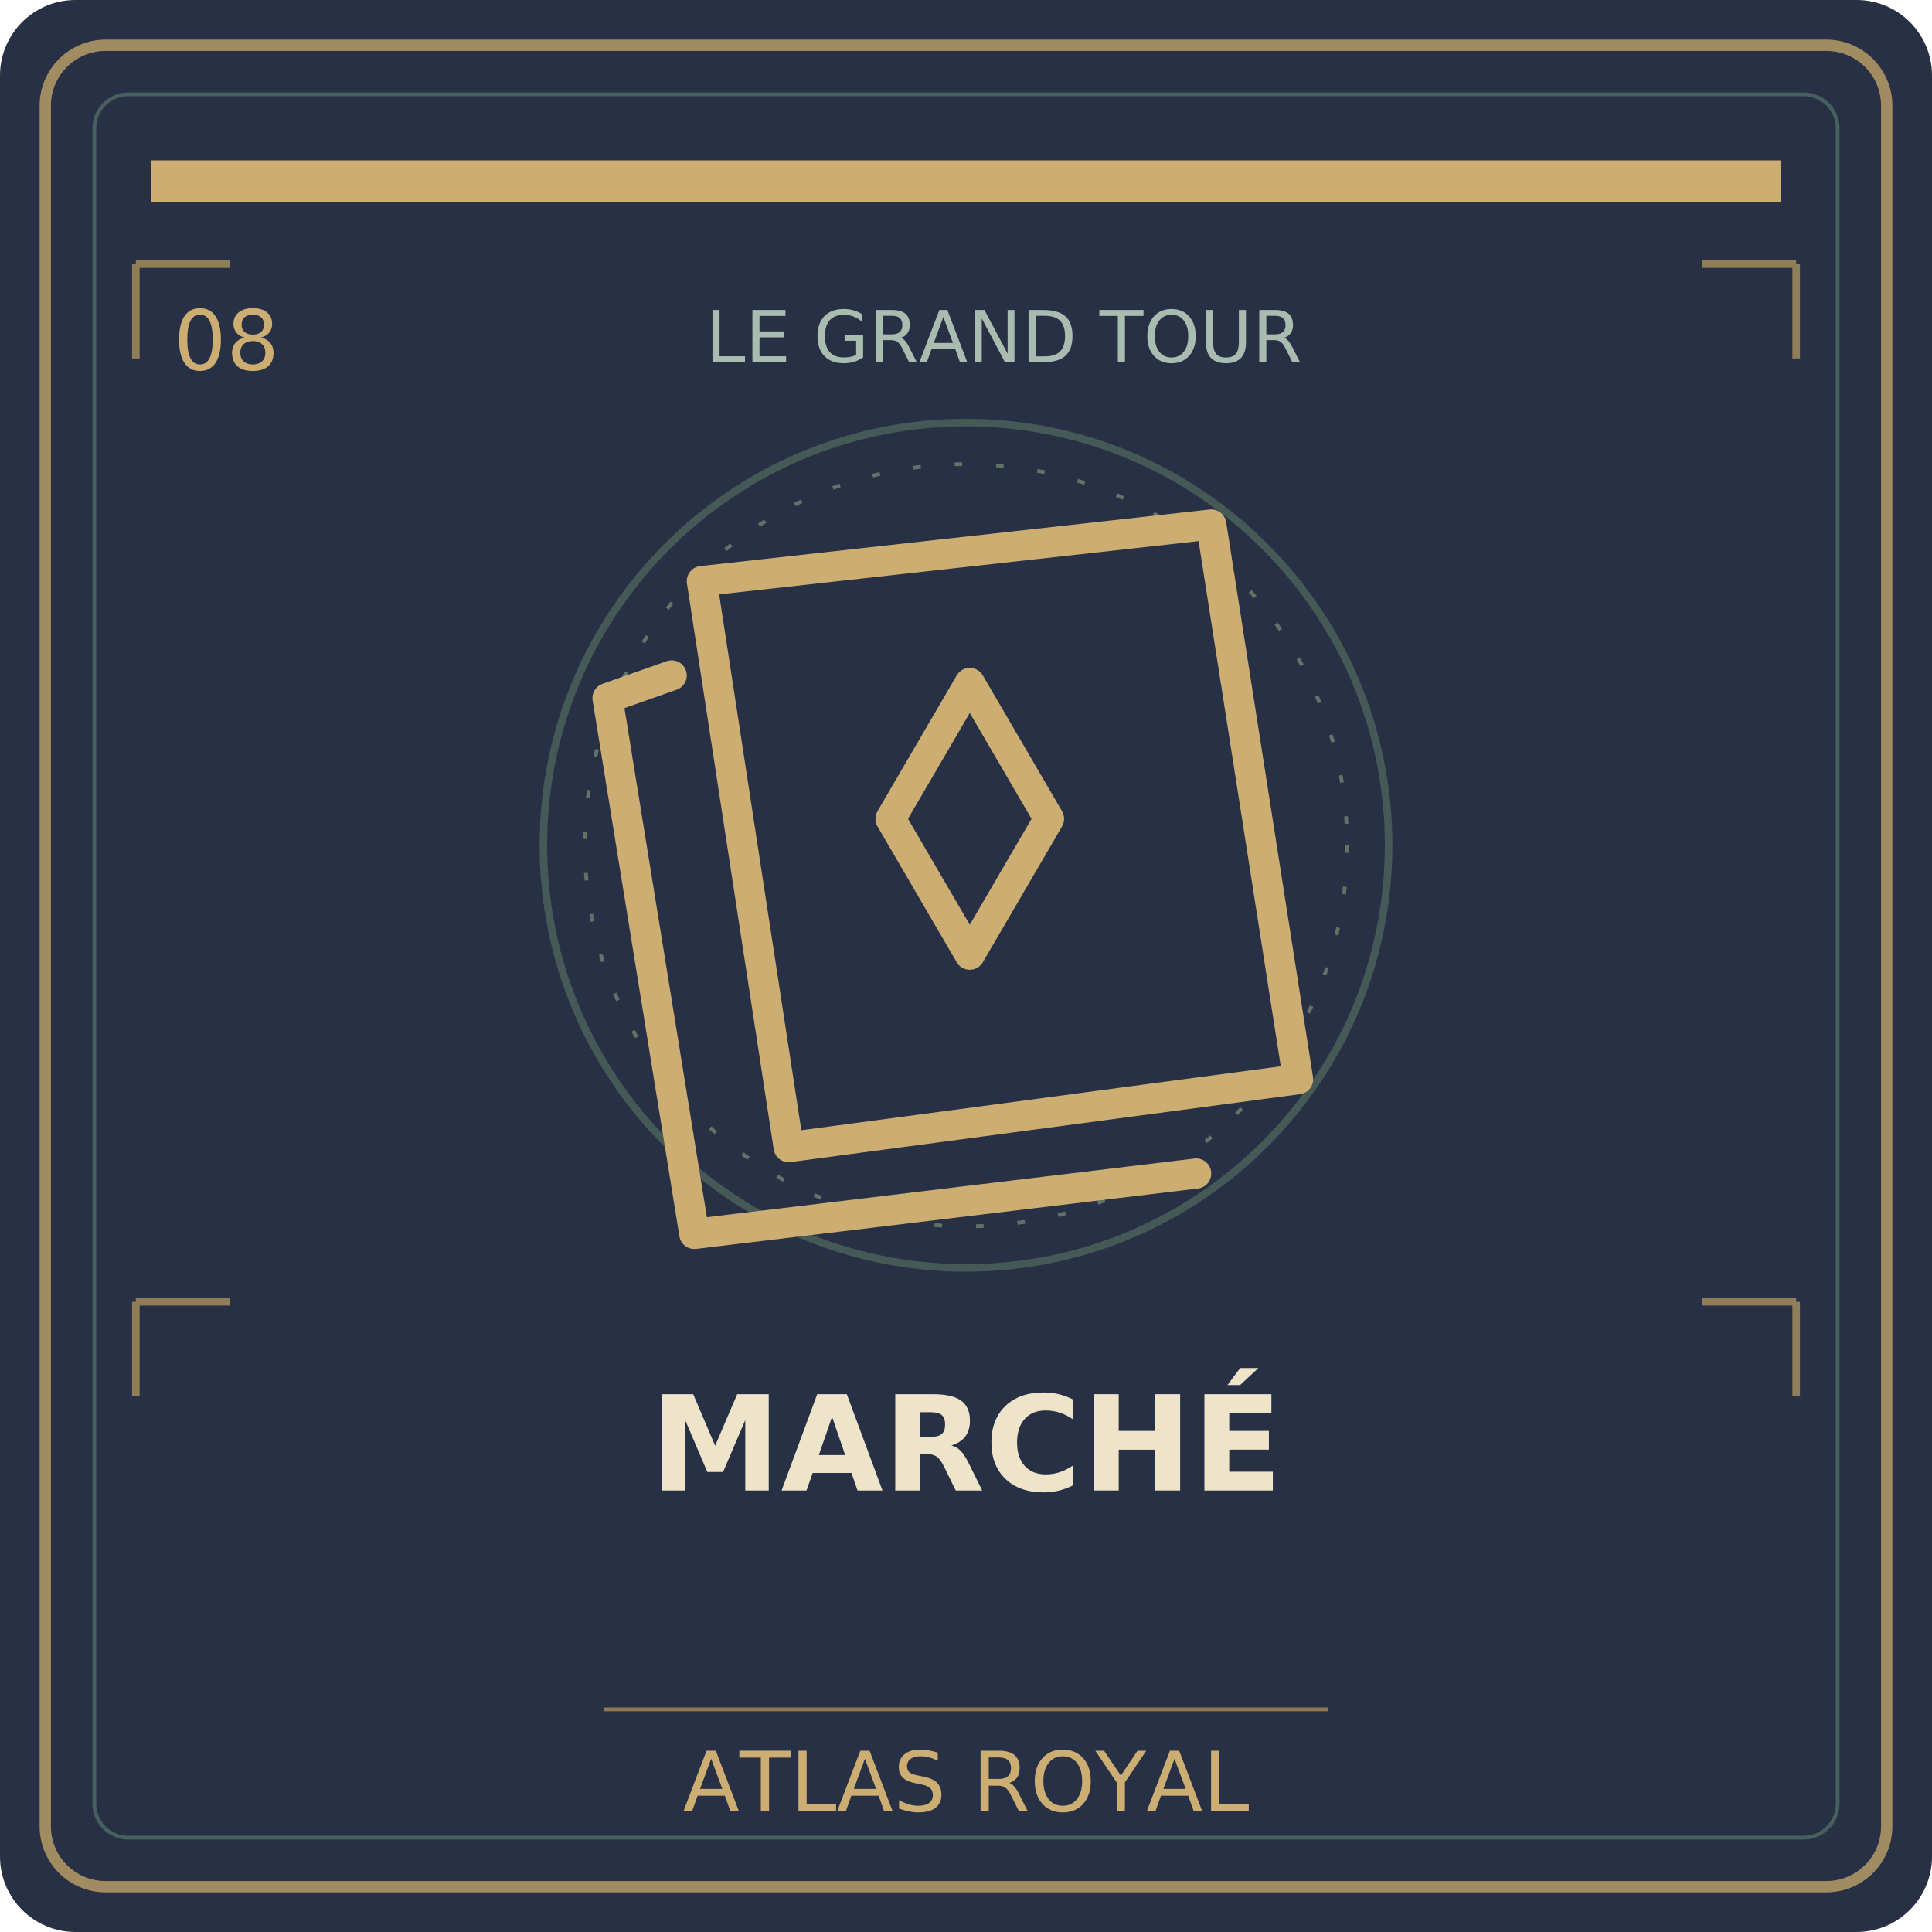
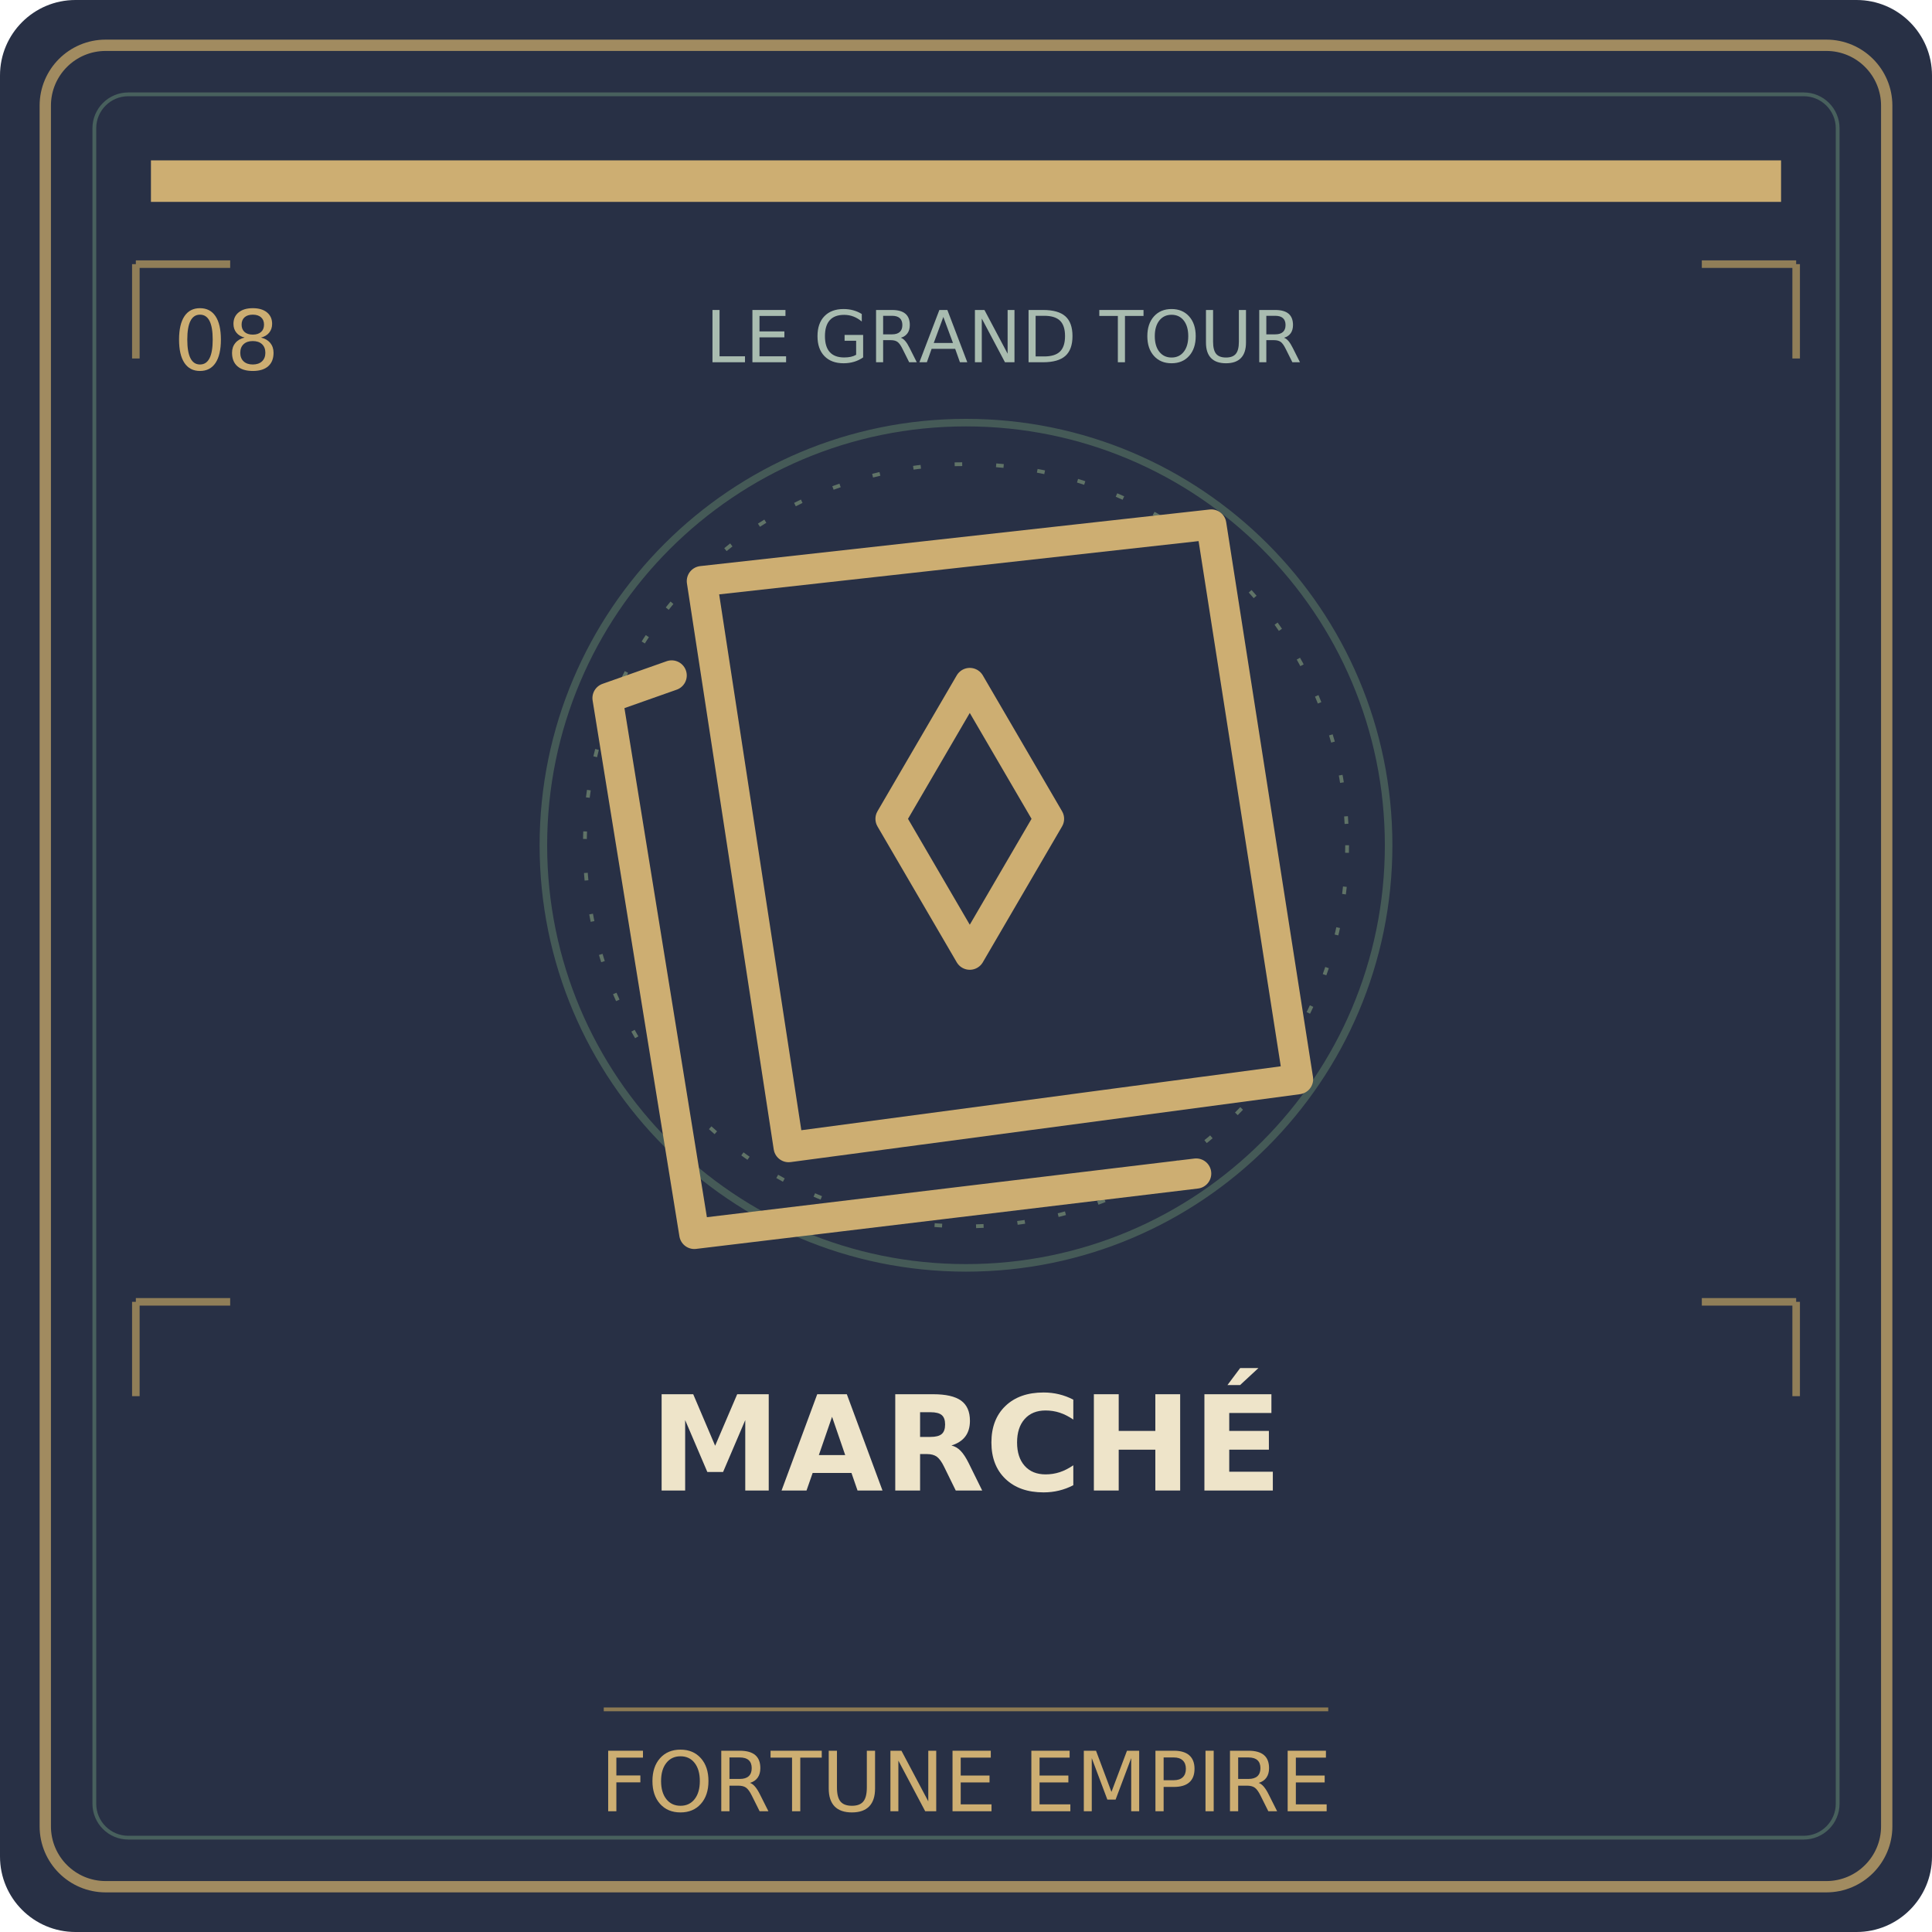
<svg xmlns="http://www.w3.org/2000/svg" width="768" height="768" viewBox="0 0 512 512" font-family="DejaVu Sans, sans-serif">
  <rect width="512" height="512" rx="20" fill="#283045" />
  <rect x="12" y="12" width="488" height="488" rx="16" fill="none" stroke="#a18b60" stroke-width="3" />
  <rect x="25" y="25" width="462" height="462" rx="9" fill="none" stroke="#48605d" />
  <path d="M40 48H472" stroke="#CDAE72" stroke-width="11" />
  <path d="M36 70h25m-25 0v25M476 70h-25m25 0v25" stroke="#907e58" stroke-width="2" fill="none" />
  <path d="M36 345h25m-25 0v25M476 345h-25m25 0v25" stroke="#907e58" stroke-width="2" fill="none" />
  <g fill="#CDAE72" aria-label="08" transform="translate(46.00293 98)">
    <path d="M651 1360Q495 1360 416.5 1206.5Q338 1053 338 745Q338 438 416.5 284.5Q495 131 651 131Q808 131 886.5 284.5Q965 438 965 745Q965 1053 886.5 1206.5Q808 1360 651 1360ZM651 1520Q902 1520 1034.5 1321.5Q1167 1123 1167 745Q1167 368 1034.5 169.5Q902 -29 651 -29Q400 -29 267.5 169.5Q135 368 135 745Q135 1123 267.5 1321.5Q400 1520 651 1520Z" transform="translate(0 0) scale(0.01074219 -0.01074219)" />
    <path d="M651 709Q507 709 424.5 632.0Q342 555 342 420Q342 285 424.5 208.0Q507 131 651 131Q795 131 878.0 208.5Q961 286 961 420Q961 555 878.5 632.0Q796 709 651 709ZM449 795Q319 827 246.5 916.0Q174 1005 174 1133Q174 1312 301.5 1416.0Q429 1520 651 1520Q874 1520 1001.0 1416.0Q1128 1312 1128 1133Q1128 1005 1055.5 916.0Q983 827 854 795Q1000 761 1081.5 662.0Q1163 563 1163 420Q1163 203 1030.5 87.0Q898 -29 651 -29Q404 -29 271.5 87.0Q139 203 139 420Q139 563 221.0 662.0Q303 761 449 795ZM375 1114Q375 998 447.5 933.0Q520 868 651 868Q781 868 854.5 933.0Q928 998 928 1114Q928 1230 854.5 1295.0Q781 1360 651 1360Q520 1360 447.5 1295.0Q375 1230 375 1114Z" transform="translate(13.99707 0) scale(0.01074219 -0.01074219)" />
  </g>
  <g fill="#a9bcb0" aria-label="LE GRAND TOUR" transform="translate(186.9478 96)">
    <path d="M201 1493H403V170H1130V0H201Z" transform="translate(0 0) scale(0.009277344 -0.009277344)" />
    <path d="M201 1493H1145V1323H403V881H1114V711H403V170H1163V0H201Z" transform="translate(10.58545 0) scale(0.009277344 -0.009277344)" />
    <path d="M1219 213V614H889V780H1419V139Q1302 56 1161.0 13.5Q1020 -29 860 -29Q510 -29 312.5 175.5Q115 380 115 745Q115 1111 312.5 1315.5Q510 1520 860 1520Q1006 1520 1137.5 1484.0Q1269 1448 1380 1378V1163Q1268 1258 1142.0 1306.0Q1016 1354 877 1354Q603 1354 465.5 1201.0Q328 1048 328 745Q328 443 465.5 290.0Q603 137 877 137Q984 137 1068.0 155.5Q1152 174 1219 213Z" transform="translate(28.62988 0) scale(0.009277344 -0.009277344)" />
    <path d="M909 700Q974 678 1035.5 606.0Q1097 534 1159 408L1364 0H1147L956 383Q882 533 812.5 582.0Q743 631 623 631H403V0H201V1493H657Q913 1493 1039.0 1386.0Q1165 1279 1165 1063Q1165 922 1099.5 829.0Q1034 736 909 700ZM403 1327V797H657Q803 797 877.5 864.5Q952 932 952 1063Q952 1194 877.5 1260.5Q803 1327 657 1327Z" transform="translate(43.35303 0) scale(0.009277344 -0.009277344)" />
    <path d="M700 1294 426 551H975ZM586 1493H815L1384 0H1174L1038 383H365L229 0H16Z" transform="translate(56.55469 0) scale(0.009277344 -0.009277344)" />
    <path d="M201 1493H473L1135 244V1493H1331V0H1059L397 1249V0H201Z" transform="translate(69.55225 0) scale(0.009277344 -0.009277344)" />
    <path d="M403 1327V166H647Q956 166 1099.5 306.0Q1243 446 1243 748Q1243 1048 1099.5 1187.5Q956 1327 647 1327ZM201 1493H616Q1050 1493 1253.0 1312.5Q1456 1132 1456 748Q1456 362 1252.0 181.0Q1048 0 616 0H201Z" transform="translate(83.76514 0) scale(0.009277344 -0.009277344)" />
    <path d="M-6 1493H1257V1323H727V0H524V1323H-6Z" transform="translate(104.4351 0) scale(0.009277344 -0.009277344)" />
    <path d="M807 1356Q587 1356 457.5 1192.0Q328 1028 328 745Q328 463 457.5 299.0Q587 135 807 135Q1027 135 1155.5 299.0Q1284 463 1284 745Q1284 1028 1155.5 1192.0Q1027 1356 807 1356ZM807 1520Q1121 1520 1309.0 1309.5Q1497 1099 1497 745Q1497 392 1309.0 181.5Q1121 -29 807 -29Q492 -29 303.5 181.0Q115 391 115 745Q115 1099 303.5 1309.5Q492 1520 807 1520Z" transform="translate(116.041 0) scale(0.009277344 -0.009277344)" />
    <path d="M178 1493H381V586Q381 346 468.0 240.5Q555 135 750 135Q944 135 1031.0 240.5Q1118 346 1118 586V1493H1321V561Q1321 269 1176.5 120.0Q1032 -29 750 -29Q467 -29 322.5 120.0Q178 269 178 561Z" transform="translate(130.9961 0) scale(0.009277344 -0.009277344)" />
    <path d="M909 700Q974 678 1035.5 606.0Q1097 534 1159 408L1364 0H1147L956 383Q882 533 812.5 582.0Q743 631 623 631H403V0H201V1493H657Q913 1493 1039.0 1386.0Q1165 1279 1165 1063Q1165 922 1099.5 829.0Q1034 736 909 700ZM403 1327V797H657Q803 797 877.5 864.5Q952 932 952 1063Q952 1194 877.5 1260.5Q803 1327 657 1327Z" transform="translate(144.9028 0) scale(0.009277344 -0.009277344)" />
  </g>
  <circle cx="256" cy="224" r="112" fill="none" stroke="#455a57" stroke-width="2" />
  <circle cx="256" cy="224" r="101" fill="none" stroke="#607367" stroke-width="1" stroke-dasharray="2 9" />
  <path d="M186 154L321 139L344 286L209 304Z M178 179L161 185L184 327L317 311 M257 181L278 217L257 253L236 217Z" stroke="#CDAE72" stroke-width="8" stroke-linecap="round" stroke-linejoin="round" fill="none" />
  <g fill="#eee4c9" aria-label="MARCHÉ" transform="translate(172.123 395)">
    <path d="M188 1493H678L1018 694L1360 1493H1849V0H1485V1092L1141 287H897L553 1092V0H188Z" transform="translate(0 0) scale(0.01708984 -0.01708984)" />
    <path d="M1094 272H492L397 0H10L563 1493H1022L1575 0H1188ZM588 549H997L793 1143Z" transform="translate(34.8291 0) scale(0.01708984 -0.01708984)" />
    <path d="M735 831Q856 831 908.5 876.0Q961 921 961 1024Q961 1126 908.5 1170.0Q856 1214 735 1214H573V831ZM573 565V0H188V1493H776Q1071 1493 1208.5 1394.0Q1346 1295 1346 1081Q1346 933 1274.5 838.0Q1203 743 1059 698Q1138 680 1200.5 616.5Q1263 553 1327 424L1536 0H1126L944 371Q889 483 832.5 524.0Q776 565 682 565Z" transform="translate(61.9165 0) scale(0.01708984 -0.01708984)" />
    <path d="M1372 82Q1266 27 1151.0 -1.0Q1036 -29 911 -29Q538 -29 320.0 179.5Q102 388 102 745Q102 1103 320.0 1311.5Q538 1520 911 1520Q1036 1520 1151.0 1492.0Q1266 1464 1372 1409V1100Q1265 1173 1161.0 1207.0Q1057 1241 942 1241Q736 1241 618.0 1109.0Q500 977 500 745Q500 514 618.0 382.0Q736 250 942 250Q1057 250 1161.0 284.0Q1265 318 1372 391Z" transform="translate(88.86719 0) scale(0.01708984 -0.01708984)" />
    <path d="M188 1493H573V924H1141V1493H1526V0H1141V633H573V0H188Z" transform="translate(114.5532 0) scale(0.01708984 -0.01708984)" />
    <path d="M188 1493H1227V1202H573V924H1188V633H573V291H1249V0H188ZM743 1899H1026L741 1635H545Z" transform="translate(143.8452 0) scale(0.01708984 -0.01708984)" />
  </g>
  <path d="M160 453H352" stroke="#8d7a53" />
-   <g fill="#CDAE72" aria-label="ATLAS ROYAL" transform="translate(180.9497 480)">
-     <path d="M700 1294 426 551H975ZM586 1493H815L1384 0H1174L1038 383H365L229 0H16Z" transform="translate(0 0) scale(0.01074219 -0.01074219)" />
-     <path d="M-6 1493H1257V1323H727V0H524V1323H-6Z" transform="translate(15.0498 0) scale(0.01074219 -0.01074219)" />
-     <path d="M201 1493H403V170H1130V0H201Z" transform="translate(28.48828 0) scale(0.01074219 -0.01074219)" />
-     <path d="M700 1294 426 551H975ZM586 1493H815L1384 0H1174L1038 383H365L229 0H16Z" transform="translate(40.74512 0) scale(0.01074219 -0.01074219)" />
-     <path d="M1096 1444V1247Q981 1302 879.0 1329.0Q777 1356 682 1356Q517 1356 427.5 1292.0Q338 1228 338 1110Q338 1011 397.5 960.5Q457 910 623 879L745 854Q971 811 1078.5 702.5Q1186 594 1186 412Q1186 195 1040.5 83.0Q895 -29 614 -29Q508 -29 388.5 -5.0Q269 19 141 66V274Q264 205 382.0 170.0Q500 135 614 135Q787 135 881.0 203.0Q975 271 975 397Q975 507 907.5 569.0Q840 631 686 662L563 686Q337 731 236.0 827.0Q135 923 135 1094Q135 1292 274.5 1406.0Q414 1520 659 1520Q764 1520 873.0 1501.0Q982 1482 1096 1444Z" transform="translate(55.79492 0) scale(0.01074219 -0.01074219)" />
-     <path d="M909 700Q974 678 1035.5 606.0Q1097 534 1159 408L1364 0H1147L956 383Q882 533 812.5 582.0Q743 631 623 631H403V0H201V1493H657Q913 1493 1039.0 1386.0Q1165 1279 1165 1063Q1165 922 1099.5 829.0Q1034 736 909 700ZM403 1327V797H657Q803 797 877.5 864.5Q952 932 952 1063Q952 1194 877.5 1260.5Q803 1327 657 1327Z" transform="translate(76.75293 0) scale(0.01074219 -0.01074219)" />
-     <path d="M807 1356Q587 1356 457.5 1192.0Q328 1028 328 745Q328 463 457.5 299.0Q587 135 807 135Q1027 135 1155.5 299.0Q1284 463 1284 745Q1284 1028 1155.5 1192.0Q1027 1356 807 1356ZM807 1520Q1121 1520 1309.0 1309.5Q1497 1099 1497 745Q1497 392 1309.0 181.5Q1121 -29 807 -29Q492 -29 303.5 181.0Q115 391 115 745Q115 1099 303.5 1309.5Q492 1520 807 1520Z" transform="translate(92.03906 0) scale(0.01074219 -0.01074219)" />
-     <path d="M-4 1493H213L627 879L1038 1493H1255L727 711V0H524V711Z" transform="translate(109.3555 0) scale(0.01074219 -0.01074219)" />
-     <path d="M700 1294 426 551H975ZM586 1493H815L1384 0H1174L1038 383H365L229 0H16Z" transform="translate(122.7939 0) scale(0.01074219 -0.01074219)" />
-     <path d="M201 1493H403V170H1130V0H201Z" transform="translate(137.8438 0) scale(0.01074219 -0.01074219)" />
+   <g fill="#CDAE72" aria-label="FORTUNE EMPIRE" transform="translate(159.0142 480)">
+     <path d="M201 1493H1059V1323H403V883H995V713H403V0H201Z" transform="translate(0 0) scale(0.01074219 -0.01074219)" />
+     <path d="M807 1356Q587 1356 457.5 1192.0Q328 1028 328 745Q328 463 457.5 299.0Q587 135 807 135Q1027 135 1155.5 299.0Q1284 463 1284 745Q1284 1028 1155.5 1192.0Q1027 1356 807 1356ZM807 1520Q1121 1520 1309.0 1309.5Q1497 1099 1497 745Q1497 392 1309.0 181.5Q1121 -29 807 -29Q492 -29 303.5 181.0Q115 391 115 745Q115 1099 303.5 1309.5Q492 1520 807 1520Z" transform="translate(12.6543 0) scale(0.01074219 -0.01074219)" />
+     <path d="M909 700Q974 678 1035.5 606.0Q1097 534 1159 408L1364 0H1147L956 383Q882 533 812.5 582.0Q743 631 623 631H403V0H201V1493H657Q913 1493 1039.0 1386.0Q1165 1279 1165 1063Q1165 922 1099.5 829.0Q1034 736 909 700ZM403 1327V797H657Q803 797 877.5 864.5Q952 932 952 1063Q952 1194 877.5 1260.5Q803 1327 657 1327Z" transform="translate(29.9707 0) scale(0.01074219 -0.01074219)" />
+     <path d="M-6 1493H1257V1323H727V0H524V1323H-6Z" transform="translate(45.25684 0) scale(0.01074219 -0.01074219)" />
+     <path d="M178 1493H381V586Q381 346 468.0 240.5Q555 135 750 135Q944 135 1031.0 240.5Q1118 346 1118 586V1493H1321V561Q1321 269 1176.5 120.0Q1032 -29 750 -29Q467 -29 322.5 120.0Q178 269 178 561Z" transform="translate(58.69531 0) scale(0.01074219 -0.01074219)" />
+     <path d="M201 1493H473L1135 244V1493H1331V0H1059L397 1249V0H201Z" transform="translate(74.79785 0) scale(0.01074219 -0.01074219)" />
+     <path d="M201 1493H1145V1323H403V881H1114V711H403V170H1163V0H201Z" transform="translate(91.25488 0) scale(0.01074219 -0.01074219)" />
+     <path d="M201 1493H1145V1323H403V881H1114V711H403V170H1163V0H201Z" transform="translate(112.1484 0) scale(0.01074219 -0.01074219)" />
+     <path d="M201 1493H502L883 477L1266 1493H1567V0H1370V1311L985 287H782L397 1311V0H201Z" transform="translate(126.0488 0) scale(0.01074219 -0.01074219)" />
+     <path d="M403 1327V766H657Q798 766 875.0 839.0Q952 912 952 1047Q952 1181 875.0 1254.0Q798 1327 657 1327ZM201 1493H657Q908 1493 1036.5 1379.5Q1165 1266 1165 1047Q1165 826 1036.5 713.0Q908 600 657 600H403V0H201Z" transform="translate(145.0303 0) scale(0.01074219 -0.01074219)" />
+     <path d="M201 1493H403V0H201Z" transform="translate(158.2969 0) scale(0.01074219 -0.01074219)" />
+     <path d="M909 700Q974 678 1035.5 606.0Q1097 534 1159 408L1364 0H1147L956 383Q882 533 812.5 582.0Q743 631 623 631H403V0H201V1493H657Q913 1493 1039.0 1386.0Q1165 1279 1165 1063Q1165 922 1099.5 829.0Q1034 736 909 700ZM403 1327V797H657Q803 797 877.5 864.5Q952 932 952 1063Q952 1194 877.5 1260.5Q803 1327 657 1327Z" transform="translate(164.7852 0) scale(0.01074219 -0.01074219)" />
+     <path d="M201 1493H1145V1323H403V881H1114V711H403V170H1163V0H201Z" transform="translate(180.0713 0) scale(0.01074219 -0.01074219)" />
  </g>
</svg>
